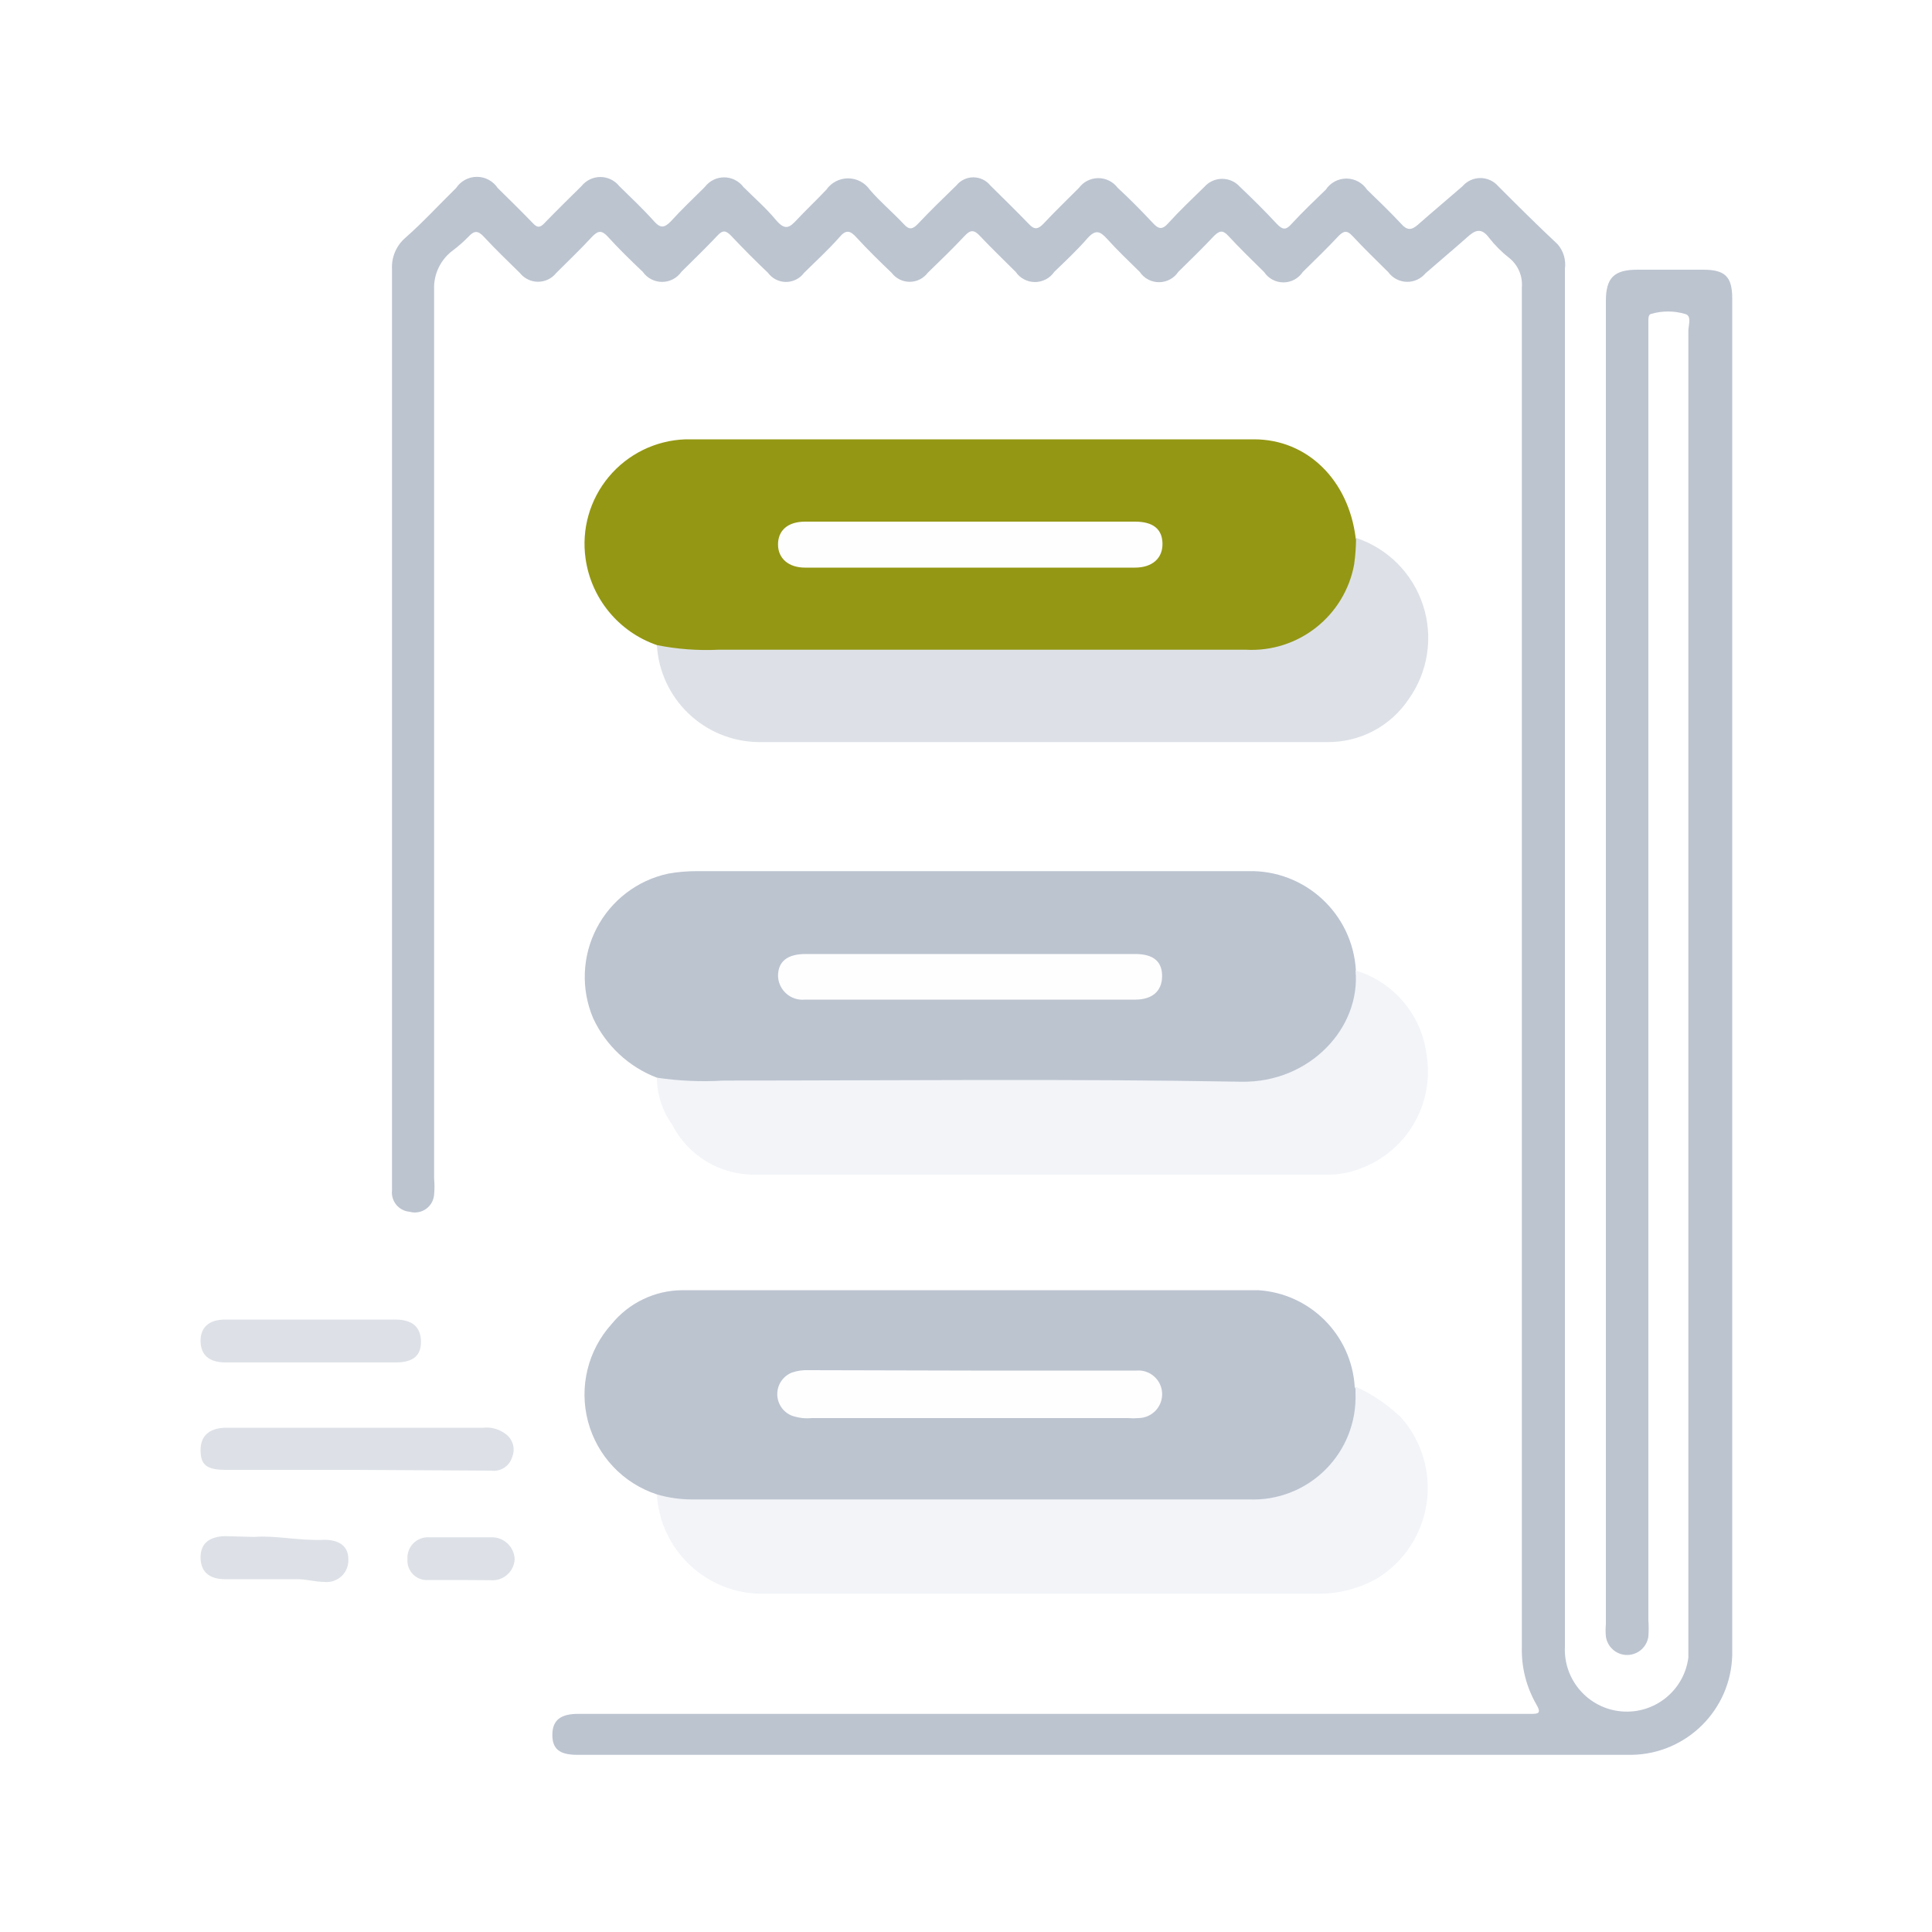
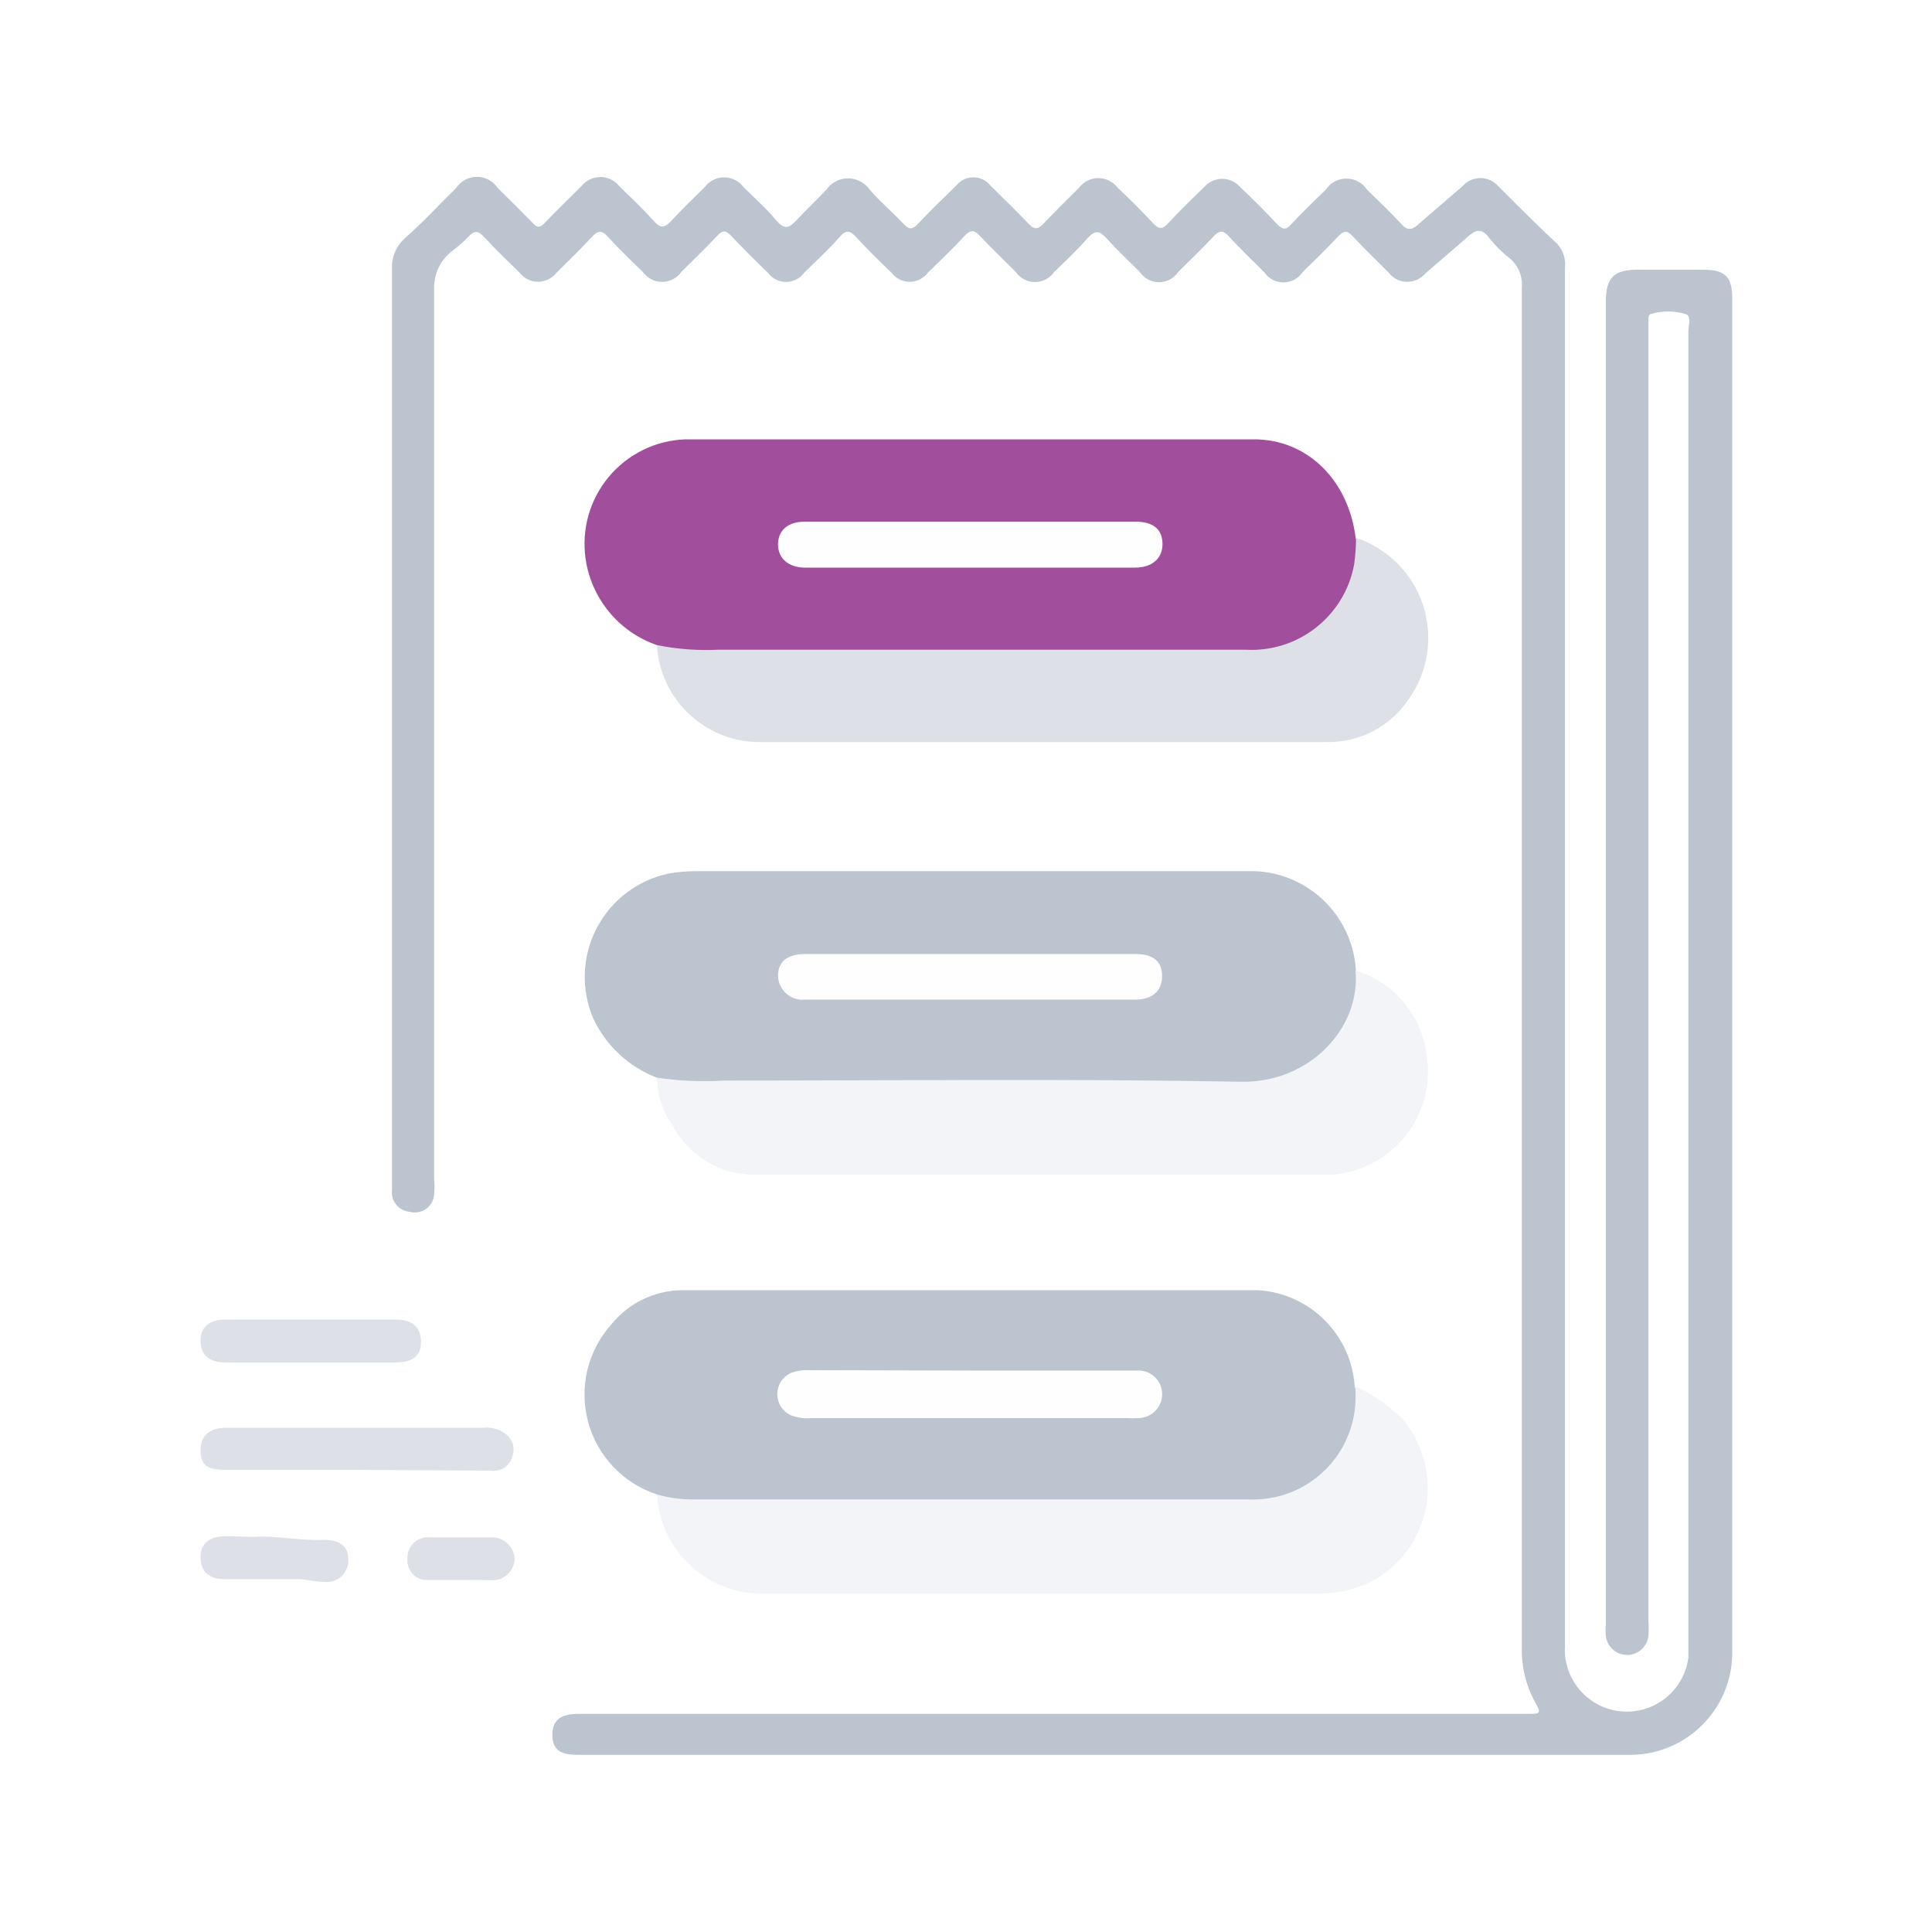
<svg xmlns="http://www.w3.org/2000/svg" id="Layer_1" data-name="Layer 1" viewBox="0 0 100 100">
  <defs>
-     <style>.cls-1{fill:#bcc4d0;}.cls-2{fill:#949713;}.cls-3{fill:#f2f4f8;}.cls-4{fill:#dde1e7;}.cls-5{fill:#fefefe;}</style>
+     <style>.cls-1{fill:#bcc4d0;}.cls-2{fill:#a14f9d;}.cls-3{fill:#f2f4f8;}.cls-4{fill:#dde1e7;}.cls-5{fill:#fefefe;}</style>
  </defs>
  <path class="cls-1" d="M81,49.64V85.22a3.21,3.21,0,0,0,6.39.57c0-.26,0-.51,0-.77q0-33.94,0-67.9c0-.3.19-.78-.17-.87a3.14,3.14,0,0,0-1.77,0c-.14.05-.13.24-.13.38s0,.41,0,.62V83.87a5.73,5.73,0,0,1,0,.83,1.11,1.11,0,0,1-2.2,0,3.29,3.29,0,0,1,0-.63V15.58c0-1.2.42-1.62,1.63-1.62s2.27,0,3.41,0,1.5.37,1.5,1.49v70.2a5.29,5.29,0,0,1-5.19,5.18H29.88c-.93,0-1.3-.31-1.29-1.06s.45-1.06,1.33-1.06H79.19c.42,0,.62,0,.32-.51a5.63,5.63,0,0,1-.74-2.91q0-35.21,0-70.41a1.76,1.76,0,0,0-.63-1.51,6.13,6.13,0,0,1-1.08-1.08c-.4-.53-.73-.37-1.13,0-.71.63-1.43,1.23-2.15,1.86a1.22,1.22,0,0,1-1.92-.06c-.62-.62-1.26-1.23-1.86-1.88-.28-.3-.45-.26-.71,0-.6.64-1.23,1.25-1.86,1.87a1.2,1.2,0,0,1-2,0c-.63-.62-1.26-1.23-1.86-1.88-.28-.3-.45-.26-.72,0-.6.64-1.23,1.25-1.86,1.87a1.2,1.2,0,0,1-2,0c-.58-.57-1.17-1.13-1.71-1.73-.35-.38-.58-.47-1,0-.53.61-1.13,1.17-1.71,1.73a1.21,1.21,0,0,1-2,0c-.62-.62-1.26-1.23-1.86-1.87-.3-.32-.49-.3-.77,0-.62.66-1.27,1.29-1.92,1.92a1.17,1.17,0,0,1-1.87,0c-.62-.59-1.23-1.19-1.81-1.82-.33-.37-.55-.44-.91,0-.57.64-1.2,1.22-1.81,1.82a1.16,1.16,0,0,1-1.87,0c-.65-.62-1.29-1.26-1.91-1.92-.27-.28-.44-.3-.71,0-.6.64-1.24,1.25-1.86,1.87a1.22,1.22,0,0,1-2,0c-.62-.59-1.24-1.19-1.81-1.82-.32-.35-.51-.31-.81,0-.6.65-1.24,1.26-1.86,1.88a1.2,1.2,0,0,1-1.88,0c-.62-.61-1.26-1.22-1.86-1.87-.32-.35-.52-.32-.81,0a7.19,7.19,0,0,1-.77.68,2.4,2.4,0,0,0-1,2.06q0,23,0,46a4.57,4.57,0,0,1,0,.83,1,1,0,0,1-1.27.89,1,1,0,0,1-.91-1.11v-4.3q0-21.69,0-43.37a2,2,0,0,1,.69-1.63c.92-.81,1.75-1.72,2.63-2.58a1.29,1.29,0,0,1,2.15,0c.61.6,1.22,1.2,1.82,1.82.22.24.37.25.6,0,.63-.65,1.27-1.28,1.92-1.92a1.25,1.25,0,0,1,1.95,0c.61.6,1.24,1.19,1.81,1.83.34.38.54.32.86,0,.56-.62,1.17-1.19,1.76-1.78a1.25,1.25,0,0,1,2,0c.56.56,1.16,1.08,1.66,1.68s.72.43,1.12,0,1-1,1.51-1.54a1.37,1.37,0,0,1,2.25,0c.54.63,1.19,1.17,1.76,1.78.27.3.45.28.72,0,.64-.68,1.3-1.32,2-2a1.13,1.13,0,0,1,1.76,0c.66.65,1.32,1.3,2,2,.27.29.45.28.73,0,.6-.64,1.23-1.25,1.86-1.88a1.25,1.25,0,0,1,2,0c.63.58,1.23,1.19,1.82,1.82.29.32.49.37.81,0,.59-.65,1.23-1.25,1.86-1.87a1.23,1.23,0,0,1,1.84,0c.65.62,1.3,1.26,1.91,1.92.29.3.46.34.76,0,.56-.61,1.17-1.19,1.77-1.77a1.28,1.28,0,0,1,2.14,0c.6.58,1.2,1.16,1.77,1.77.3.34.53.33.85.05.77-.68,1.55-1.33,2.32-2a1.22,1.22,0,0,1,1.85,0c1,1,2,2,3.07,3A1.6,1.6,0,0,1,81,13.91V49.64Z" />
  <path class="cls-2" d="M34,33.39a5.56,5.56,0,0,1-3.69-4.47,5.41,5.41,0,0,1,5.16-6.18q14.73,0,29.44,0c2.76,0,4.89,2.11,5.26,5.11a2,2,0,0,1,.09,1.49,5.75,5.75,0,0,1-5.65,4.56H36.42a12.36,12.36,0,0,1-1.73-.17A1,1,0,0,1,34,33.39Z" />
  <path class="cls-1" d="M34,55.78a6,6,0,0,1-3.3-3.08,5.47,5.47,0,0,1,3.88-7.48,8.47,8.47,0,0,1,1.51-.13H64.6a5.45,5.45,0,0,1,5.58,5.14,1.72,1.72,0,0,1,.17,1.07,5.58,5.58,0,0,1-5.26,4.84H35.46A2,2,0,0,1,34,55.78Z" />
  <path class="cls-1" d="M34,77.35a5.44,5.44,0,0,1-2.34-8.82,4.76,4.76,0,0,1,3.65-1.75q14.91,0,29.81,0a5.34,5.34,0,0,1,5,5A3.08,3.08,0,0,1,70,74.39a5.39,5.39,0,0,1-5,3.42c-2.31.07-4.62,0-6.94,0q-11,0-22.07,0A2.31,2.31,0,0,1,34,77.35Z" />
  <path class="cls-3" d="M34,55.78a16.59,16.59,0,0,0,3.45.15c8.93,0,17.87-.1,26.8.06,3.55.06,6.19-2.8,5.91-5.76a5.22,5.22,0,0,1,3.68,4.37,5.35,5.35,0,0,1-3.47,5.9,4.6,4.6,0,0,1-1.69.3c-9.89,0-19.78,0-29.67,0a4.75,4.75,0,0,1-4.22-2.59A4.23,4.23,0,0,1,34,55.78Z" />
  <path class="cls-3" d="M34,77.35a6.59,6.59,0,0,0,1.77.26H64.65a5.3,5.3,0,0,0,5.51-5.49c0-.12,0-.23,0-.35a8.37,8.37,0,0,1,2.38,1.62,5.5,5.5,0,0,1-1.23,8.29,6.12,6.12,0,0,1-3.11.81c-9.54,0-19.08,0-28.62,0A5.46,5.46,0,0,1,34,77.35Z" />
  <path class="cls-4" d="M34,33.39a13,13,0,0,0,3.18.24H64.49a5.4,5.4,0,0,0,5.6-4.41,10.55,10.55,0,0,0,.1-1.38,5.46,5.46,0,0,1,2.73,8.34,5,5,0,0,1-4.24,2.23H39.23A5.33,5.33,0,0,1,34,33.39Z" />
  <path class="cls-4" d="M18.42,76.08H11.68c-1,0-1.29-.27-1.3-1s.42-1.17,1.31-1.18c1.57,0,3.15,0,4.72,0H25a1.62,1.62,0,0,1,1.17.32,1,1,0,0,1,.35,1.17,1,1,0,0,1-1.11.73Z" />
  <path class="cls-4" d="M16.09,68.3h4.37c.88,0,1.32.38,1.33,1.14s-.45,1.08-1.31,1.08H11.67c-.85,0-1.28-.39-1.29-1.1s.43-1.12,1.27-1.12Z" />
  <path class="cls-4" d="M13.15,79.55c1.1-.09,2.35.21,3.63.15.81,0,1.25.35,1.25,1a1.12,1.12,0,0,1-1.24,1.18c-.49,0-.95-.15-1.44-.14-1.23,0-2.46,0-3.69,0-.84,0-1.27-.39-1.28-1.11s.43-1.1,1.27-1.12Z" />
  <path class="cls-4" d="M23.84,81.78c-.55,0-1.11,0-1.66,0a1,1,0,0,1-1.09-1.07,1.06,1.06,0,0,1,1.12-1.14c1.06,0,2.13,0,3.19,0a1.18,1.18,0,0,1,1.24,1.14,1.15,1.15,0,0,1-1.27,1.08Z" />
  <path class="cls-5" d="M50.21,27h8.54c.94,0,1.41.39,1.42,1.14s-.52,1.24-1.43,1.24H41.67c-.86,0-1.4-.48-1.4-1.2s.5-1.18,1.4-1.18Z" />
  <path class="cls-5" d="M50.23,49.38h8.54c.93,0,1.39.39,1.38,1.16s-.52,1.2-1.39,1.2H41.67a1.27,1.27,0,0,1-1.4-1.22c0-.75.48-1.14,1.42-1.14Z" />
  <path class="cls-5" d="M50.28,70.94h8.54a1.23,1.23,0,0,1,1.33,1.13,1.24,1.24,0,0,1-1.21,1.33,3.47,3.47,0,0,1-.56,0H42a2.4,2.4,0,0,1-1-.12,1.2,1.2,0,0,1,0-2.24,2.37,2.37,0,0,1,.88-.12Z" />
</svg>
